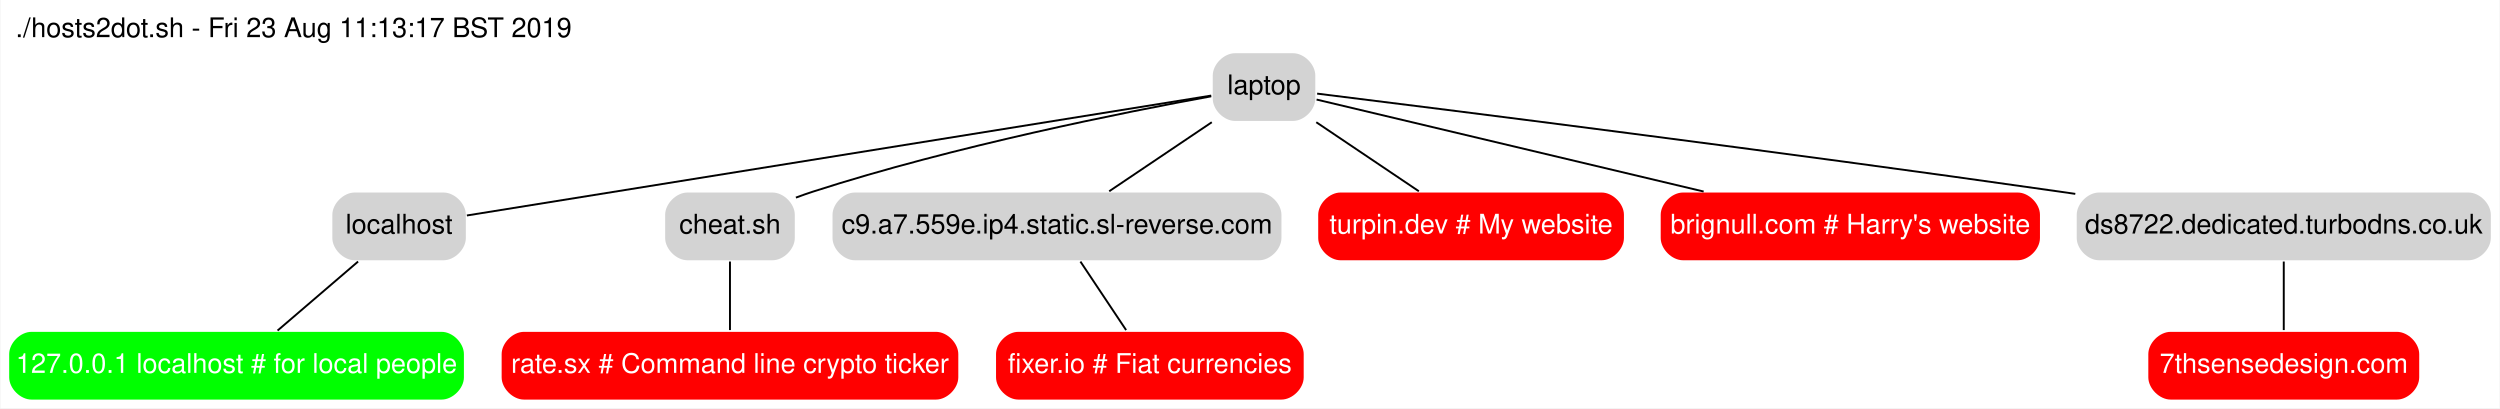
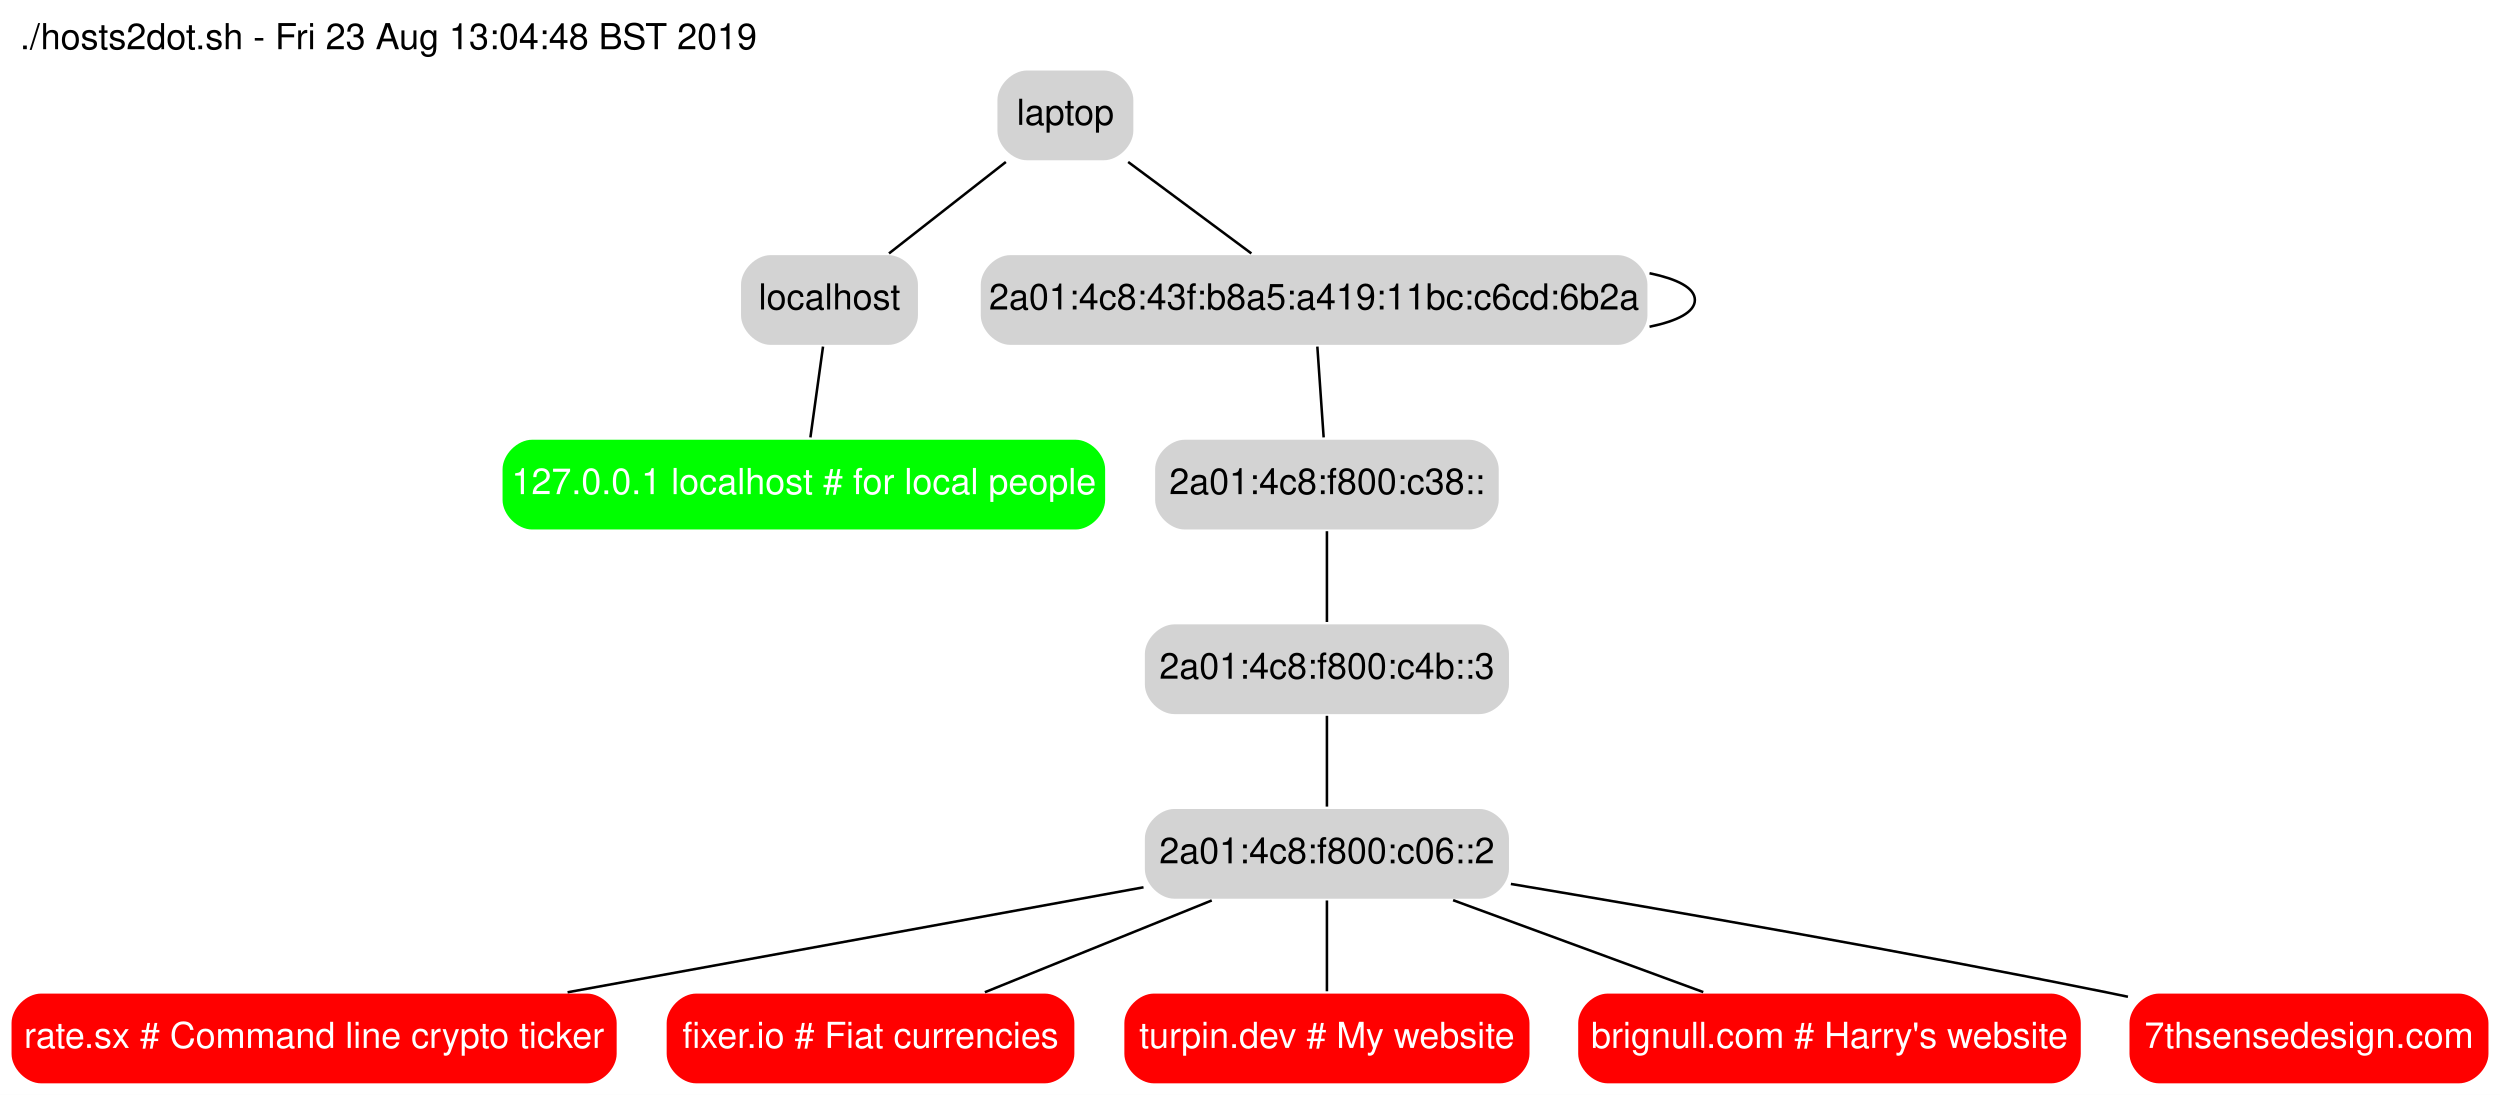
- <svg xmlns="http://www.w3.org/2000/svg" width="1292pt" height="211pt" viewBox="0.00 0.00 1291.50 211.00">
-   <g id="graph0" class="graph" transform="scale(1 1) rotate(0) translate(4 207)">
-     <polygon fill="#ffffff" stroke="transparent" points="-4,4 -4,-207 1287.5,-207 1287.5,4 -4,4" />
-     <text text-anchor="middle" x="147.5" y="-187.8" font-family="Helvetica,sans-Serif" font-size="14.00" fill="#000000">./hosts2dot.sh - Fri 23 Aug 11:13:17 BST 2019</text>
+ <svg xmlns="http://www.w3.org/2000/svg" width="975pt" height="427pt" viewBox="0.00 0.00 975.00 427.00">
+   <g id="graph0" class="graph" transform="scale(1 1) rotate(0) translate(4 423)">
+     <polygon fill="#ffffff" stroke="transparent" points="-4,4 -4,-423 971,-423 971,4 -4,4" />
+     <text text-anchor="middle" x="147.5" y="-403.8" font-family="Helvetica,sans-Serif" font-size="14.00" fill="#000000">./hosts2dot.sh - Fri 23 Aug 13:04:48 BST 2019</text>
    <g id="node1" class="node">
-       <path fill="#d3d3d3" stroke="#ffffff" d="M664,-180C664,-180 634,-180 634,-180 628,-180 622,-174 622,-168 622,-168 622,-156 622,-156 622,-150 628,-144 634,-144 634,-144 664,-144 664,-144 670,-144 676,-150 676,-156 676,-156 676,-168 676,-168 676,-174 670,-180 664,-180" />
-       <text text-anchor="middle" x="649" y="-158.3" font-family="Helvetica,sans-Serif" font-size="14.00" fill="#000000">laptop</text>
+       <path fill="#d3d3d3" stroke="#ffffff" d="M426.5,-396C426.5,-396 396.5,-396 396.5,-396 390.5,-396 384.5,-390 384.5,-384 384.5,-384 384.5,-372 384.5,-372 384.5,-366 390.5,-360 396.5,-360 396.5,-360 426.5,-360 426.5,-360 432.5,-360 438.5,-366 438.5,-372 438.5,-372 438.5,-384 438.5,-384 438.5,-390 432.5,-396 426.5,-396" />
+       <text text-anchor="middle" x="411.5" y="-374.3" font-family="Helvetica,sans-Serif" font-size="14.00" fill="#000000">laptop</text>
    </g>
    <g id="node3" class="node">
-       <path fill="#d3d3d3" stroke="#ffffff" d="M225,-108C225,-108 179,-108 179,-108 173,-108 167,-102 167,-96 167,-96 167,-84 167,-84 167,-78 173,-72 179,-72 179,-72 225,-72 225,-72 231,-72 237,-78 237,-84 237,-84 237,-96 237,-96 237,-102 231,-108 225,-108" />
-       <text text-anchor="middle" x="202" y="-86.3" font-family="Helvetica,sans-Serif" font-size="14.00" fill="#000000">localhost</text>
+       <path fill="#d3d3d3" stroke="#ffffff" d="M342.5,-324C342.5,-324 296.5,-324 296.5,-324 290.5,-324 284.5,-318 284.5,-312 284.5,-312 284.5,-300 284.5,-300 284.5,-294 290.5,-288 296.5,-288 296.5,-288 342.5,-288 342.5,-288 348.5,-288 354.5,-294 354.5,-300 354.5,-300 354.5,-312 354.5,-312 354.5,-318 348.5,-324 342.5,-324" />
+       <text text-anchor="middle" x="319.5" y="-302.3" font-family="Helvetica,sans-Serif" font-size="14.00" fill="#000000">localhost</text>
    </g>
    <g id="edge1" class="edge">
-       <path fill="none" stroke="#000000" d="M621.711,-157.605C544.279,-145.132 323.231,-109.527 237.027,-95.642" />
+       <path fill="none" stroke="#000000" d="M388.284,-359.831C374.338,-348.917 356.653,-335.076 342.708,-324.163" />
    </g>
    <g id="node5" class="node">
-       <path fill="#d3d3d3" stroke="#ffffff" d="M395,-108C395,-108 351,-108 351,-108 345,-108 339,-102 339,-96 339,-96 339,-84 339,-84 339,-78 345,-72 351,-72 351,-72 395,-72 395,-72 401,-72 407,-78 407,-84 407,-84 407,-96 407,-96 407,-102 401,-108 395,-108" />
-       <text text-anchor="middle" x="373" y="-86.3" font-family="Helvetica,sans-Serif" font-size="14.00" fill="#000000">cheat.sh</text>
+       <path fill="#d3d3d3" stroke="#ffffff" d="M627,-324C627,-324 390,-324 390,-324 384,-324 378,-318 378,-312 378,-312 378,-300 378,-300 378,-294 384,-288 390,-288 390,-288 627,-288 627,-288 633,-288 639,-294 639,-300 639,-300 639,-312 639,-312 639,-318 633,-324 627,-324" />
+       <text text-anchor="middle" x="508.5" y="-302.3" font-family="Helvetica,sans-Serif" font-size="14.00" fill="#000000">2a01:4c8:43f:b8a5:a419:11bc:c6cd:6b2a</text>
    </g>
    <g id="edge3" class="edge">
-       <path fill="none" stroke="#000000" d="M621.688,-157.221C577.75,-149.188 488.91,-131.523 416,-108 413.073,-107.056 410.068,-105.995 407.072,-104.874" />
+       <path fill="none" stroke="#000000" d="M435.977,-359.831C450.682,-348.917 469.328,-335.076 484.031,-324.163" />
+     </g>
+     <g id="node2" class="node">
+       <path fill="#00ff00" stroke="#ffffff" d="M415.5,-252C415.5,-252 203.5,-252 203.5,-252 197.5,-252 191.5,-246 191.5,-240 191.5,-240 191.5,-228 191.5,-228 191.5,-222 197.5,-216 203.5,-216 203.5,-216 415.5,-216 415.5,-216 421.5,-216 427.5,-222 427.5,-228 427.5,-228 427.5,-240 427.5,-240 427.5,-246 421.5,-252 415.5,-252" />
+       <text text-anchor="middle" x="309.5" y="-230.3" font-family="Helvetica,sans-Serif" font-size="14.00" fill="#ffffff">127.0.0.1 localhost # for local people</text>
+     </g>
+     <g id="edge2" class="edge">
+       <path fill="none" stroke="#000000" d="M316.977,-287.831C315.472,-277 313.568,-263.288 312.057,-252.413" />
+     </g>
+     <g id="node4" class="node">
+       <path fill="#ff0000" stroke="#ffffff" d="M225,-36C225,-36 12,-36 12,-36 6,-36 0,-30 0,-24 0,-24 0,-12 0,-12 0,-6 6,0 12,0 12,0 225,0 225,0 231,0 237,-6 237,-12 237,-12 237,-24 237,-24 237,-30 231,-36 225,-36" />
+       <text text-anchor="middle" x="118.5" y="-14.3" font-family="Helvetica,sans-Serif" font-size="14.00" fill="#ffffff">rate.sx # Command line crypto ticker</text>
+     </g>
+     <g id="edge4" class="edge">
+       <path fill="none" stroke="#000000" d="M639.319,-316.434C650.219,-314.189 657,-310.711 657,-306 657,-301.289 650.219,-297.811 639.319,-295.566" />
+     </g>
+     <g id="node6" class="node">
+       <path fill="#d3d3d3" stroke="#ffffff" d="M569,-252C569,-252 458,-252 458,-252 452,-252 446,-246 446,-240 446,-240 446,-228 446,-228 446,-222 452,-216 458,-216 458,-216 569,-216 569,-216 575,-216 581,-222 581,-228 581,-228 581,-240 581,-240 581,-246 575,-252 569,-252" />
+       <text text-anchor="middle" x="513.5" y="-230.3" font-family="Helvetica,sans-Serif" font-size="14.00" fill="#000000">2a01:4c8:f800:c38::</text>
+     </g>
+     <g id="edge5" class="edge">
+       <path fill="none" stroke="#000000" d="M509.762,-287.831C510.514,-277 511.466,-263.288 512.221,-252.413" />
    </g>
    <g id="node7" class="node">
-       <path fill="#d3d3d3" stroke="#ffffff" d="M646.5,-108C646.5,-108 437.5,-108 437.5,-108 431.5,-108 425.5,-102 425.5,-96 425.5,-96 425.5,-84 425.5,-84 425.5,-78 431.5,-72 437.5,-72 437.5,-72 646.5,-72 646.5,-72 652.5,-72 658.5,-78 658.5,-84 658.5,-84 658.5,-96 658.5,-96 658.5,-102 652.5,-108 646.5,-108" />
-       <text text-anchor="middle" x="542" y="-86.3" font-family="Helvetica,sans-Serif" font-size="14.00" fill="#000000">c9.a7.559e.ip4.static.sl-reverse.com</text>
+       <path fill="#d3d3d3" stroke="#ffffff" d="M573,-180C573,-180 454,-180 454,-180 448,-180 442,-174 442,-168 442,-168 442,-156 442,-156 442,-150 448,-144 454,-144 454,-144 573,-144 573,-144 579,-144 585,-150 585,-156 585,-156 585,-168 585,-168 585,-174 579,-180 573,-180" />
+       <text text-anchor="middle" x="513.5" y="-158.3" font-family="Helvetica,sans-Serif" font-size="14.00" fill="#000000">2a01:4c8:f800:c4b::3</text>
    </g>
-     <g id="edge5" class="edge">
-       <path fill="none" stroke="#000000" d="M621.999,-143.831C605.779,-132.917 585.211,-119.076 568.992,-108.163" />
+     <g id="edge6" class="edge">
+       <path fill="none" stroke="#000000" d="M513.5,-215.831C513.5,-205 513.5,-191.288 513.5,-180.413" />
    </g>
    <g id="node8" class="node">
-       <path fill="#ff0000" stroke="#ffffff" d="M823.5,-108C823.5,-108 688.5,-108 688.5,-108 682.5,-108 676.5,-102 676.5,-96 676.5,-96 676.5,-84 676.5,-84 676.5,-78 682.5,-72 688.5,-72 688.5,-72 823.5,-72 823.5,-72 829.5,-72 835.5,-78 835.5,-84 835.5,-84 835.5,-96 835.5,-96 835.5,-102 829.5,-108 823.5,-108" />
-       <text text-anchor="middle" x="756" y="-86.3" font-family="Helvetica,sans-Serif" font-size="14.00" fill="#ffffff">turpin.dev # My website</text>
+       <path fill="#d3d3d3" stroke="#ffffff" d="M573,-108C573,-108 454,-108 454,-108 448,-108 442,-102 442,-96 442,-96 442,-84 442,-84 442,-78 448,-72 454,-72 454,-72 573,-72 573,-72 579,-72 585,-78 585,-84 585,-84 585,-96 585,-96 585,-102 579,-108 573,-108" />
+       <text text-anchor="middle" x="513.5" y="-86.3" font-family="Helvetica,sans-Serif" font-size="14.00" fill="#000000">2a01:4c8:f800:c06::2</text>
    </g>
    <g id="edge7" class="edge">
-       <path fill="none" stroke="#000000" d="M676.001,-143.831C692.221,-132.917 712.789,-119.076 729.008,-108.163" />
+       <path fill="none" stroke="#000000" d="M513.5,-143.831C513.5,-133 513.5,-119.288 513.5,-108.413" />
+     </g>
+     <g id="edge8" class="edge">
+       <path fill="none" stroke="#000000" d="M441.969,-76.961C379.163,-65.513 287.189,-48.748 217.354,-36.019" />
    </g>
    <g id="node9" class="node">
-       <path fill="#ff0000" stroke="#ffffff" d="M1038.5,-108C1038.5,-108 865.5,-108 865.5,-108 859.5,-108 853.5,-102 853.5,-96 853.5,-96 853.5,-84 853.5,-84 853.5,-78 859.5,-72 865.5,-72 865.5,-72 1038.5,-72 1038.5,-72 1044.5,-72 1050.5,-78 1050.5,-84 1050.5,-84 1050.5,-96 1050.5,-96 1050.5,-102 1044.5,-108 1038.5,-108" />
-       <text text-anchor="middle" x="952" y="-86.3" font-family="Helvetica,sans-Serif" font-size="14.00" fill="#ffffff">brignull.com # Harry's website</text>
+       <path fill="#ff0000" stroke="#ffffff" d="M403.5,-36C403.5,-36 267.5,-36 267.5,-36 261.5,-36 255.5,-30 255.5,-24 255.5,-24 255.5,-12 255.5,-12 255.5,-6 261.5,0 267.5,0 267.5,0 403.5,0 403.5,0 409.5,0 415.5,-6 415.5,-12 415.5,-12 415.5,-24 415.5,-24 415.5,-30 409.5,-36 403.5,-36" />
+       <text text-anchor="middle" x="335.5" y="-14.3" font-family="Helvetica,sans-Serif" font-size="14.00" fill="#ffffff">fixer.io # Fiat currencies</text>
    </g>
-     <g id="edge8" class="edge">
-       <path fill="none" stroke="#000000" d="M676.156,-155.547C720.75,-144.951 811.04,-123.495 876.195,-108.013" />
+     <g id="edge9" class="edge">
+       <path fill="none" stroke="#000000" d="M468.583,-71.831C441.497,-60.875 407.122,-46.971 380.094,-36.038" />
+     </g>
+     <g id="node10" class="node">
+       <path fill="#ff0000" stroke="#ffffff" d="M581,-36C581,-36 446,-36 446,-36 440,-36 434,-30 434,-24 434,-24 434,-12 434,-12 434,-6 440,0 446,0 446,0 581,0 581,0 587,0 593,-6 593,-12 593,-12 593,-24 593,-24 593,-30 587,-36 581,-36" />
+       <text text-anchor="middle" x="513.5" y="-14.3" font-family="Helvetica,sans-Serif" font-size="14.00" fill="#ffffff">turpin.dev # My website</text>
+     </g>
+     <g id="edge10" class="edge">
+       <path fill="none" stroke="#000000" d="M513.5,-71.831C513.5,-61 513.5,-47.288 513.5,-36.413" />
    </g>
    <g id="node11" class="node">
-       <path fill="#d3d3d3" stroke="#ffffff" d="M1271.5,-108C1271.5,-108 1080.5,-108 1080.5,-108 1074.5,-108 1068.5,-102 1068.5,-96 1068.5,-96 1068.5,-84 1068.5,-84 1068.5,-78 1074.5,-72 1080.5,-72 1080.5,-72 1271.5,-72 1271.5,-72 1277.5,-72 1283.5,-78 1283.5,-84 1283.5,-84 1283.5,-96 1283.5,-96 1283.5,-102 1277.5,-108 1271.5,-108" />
-       <text text-anchor="middle" x="1176" y="-86.3" font-family="Helvetica,sans-Serif" font-size="14.00" fill="#000000">ds8722.dedicated.turbodns.co.uk</text>
+       <path fill="#ff0000" stroke="#ffffff" d="M796,-36C796,-36 623,-36 623,-36 617,-36 611,-30 611,-24 611,-24 611,-12 611,-12 611,-6 617,0 623,0 623,0 796,0 796,0 802,0 808,-6 808,-12 808,-12 808,-24 808,-24 808,-30 802,-36 796,-36" />
+       <text text-anchor="middle" x="709.5" y="-14.3" font-family="Helvetica,sans-Serif" font-size="14.00" fill="#ffffff">brignull.com # Harry's website</text>
    </g>
-     <g id="edge9" class="edge">
-       <path fill="none" stroke="#000000" d="M676.446,-158.618C742.538,-150.426 915.739,-128.667 1060,-108 1062.724,-107.61 1065.482,-107.211 1068.265,-106.805" />
+     <g id="edge11" class="edge">
+       <path fill="none" stroke="#000000" d="M562.706,-71.924C592.529,-60.969 630.447,-47.04 660.274,-36.083" />
    </g>
-     <g id="node2" class="node">
-       <path fill="#00ff00" stroke="#ffffff" d="M224,-36C224,-36 12,-36 12,-36 6,-36 0,-30 0,-24 0,-24 0,-12 0,-12 0,-6 6,0 12,0 12,0 224,0 224,0 230,0 236,-6 236,-12 236,-12 236,-24 236,-24 236,-30 230,-36 224,-36" />
-       <text text-anchor="middle" x="118" y="-14.3" font-family="Helvetica,sans-Serif" font-size="14.00" fill="#ffffff">127.0.0.1 localhost # for local people</text>
+     <g id="node12" class="node">
+       <path fill="#ff0000" stroke="#ffffff" d="M955,-36C955,-36 838,-36 838,-36 832,-36 826,-30 826,-24 826,-24 826,-12 826,-12 826,-6 832,0 838,0 838,0 955,0 955,0 961,0 967,-6 967,-12 967,-12 967,-24 967,-24 967,-30 961,-36 955,-36" />
+       <text text-anchor="middle" x="896.5" y="-14.3" font-family="Helvetica,sans-Serif" font-size="14.00" fill="#ffffff">7thsensedesign.com</text>
    </g>
-     <g id="edge2" class="edge">
-       <path fill="none" stroke="#000000" d="M180.803,-71.831C168.07,-60.917 151.923,-47.076 139.19,-36.163" />
-     </g>
-     <g id="node4" class="node">
-       <path fill="#ff0000" stroke="#ffffff" d="M479.5,-36C479.5,-36 266.5,-36 266.5,-36 260.5,-36 254.5,-30 254.5,-24 254.5,-24 254.5,-12 254.5,-12 254.5,-6 260.5,0 266.5,0 266.5,0 479.5,0 479.5,0 485.5,0 491.5,-6 491.5,-12 491.5,-12 491.5,-24 491.5,-24 491.5,-30 485.5,-36 479.5,-36" />
-       <text text-anchor="middle" x="373" y="-14.3" font-family="Helvetica,sans-Serif" font-size="14.00" fill="#ffffff">rate.sx # Command line crypto ticker</text>
-     </g>
-     <g id="edge4" class="edge">
-       <path fill="none" stroke="#000000" d="M373,-71.831C373,-61 373,-47.288 373,-36.413" />
-     </g>
-     <g id="node6" class="node">
-       <path fill="#ff0000" stroke="#ffffff" d="M658,-36C658,-36 522,-36 522,-36 516,-36 510,-30 510,-24 510,-24 510,-12 510,-12 510,-6 516,0 522,0 522,0 658,0 658,0 664,0 670,-6 670,-12 670,-12 670,-24 670,-24 670,-30 664,-36 658,-36" />
-       <text text-anchor="middle" x="590" y="-14.3" font-family="Helvetica,sans-Serif" font-size="14.00" fill="#ffffff">fixer.io # Fiat currencies</text>
-     </g>
-     <g id="edge6" class="edge">
-       <path fill="none" stroke="#000000" d="M554.112,-71.831C561.333,-61 570.475,-47.288 577.725,-36.413" />
-     </g>
-     <g id="node10" class="node">
-       <path fill="#ff0000" stroke="#ffffff" d="M1234.5,-36C1234.5,-36 1117.5,-36 1117.5,-36 1111.5,-36 1105.5,-30 1105.5,-24 1105.5,-24 1105.5,-12 1105.5,-12 1105.5,-6 1111.5,0 1117.5,0 1117.5,0 1234.5,0 1234.5,0 1240.5,0 1246.5,-6 1246.5,-12 1246.5,-12 1246.5,-24 1246.5,-24 1246.5,-30 1240.5,-36 1234.5,-36" />
-       <text text-anchor="middle" x="1176" y="-14.3" font-family="Helvetica,sans-Serif" font-size="14.00" fill="#ffffff">7thsensedesign.com</text>
-     </g>
-     <g id="edge10" class="edge">
-       <path fill="none" stroke="#000000" d="M1176,-71.831C1176,-61 1176,-47.288 1176,-36.413" />
+     <g id="edge12" class="edge">
+       <path fill="none" stroke="#000000" d="M585.242,-78.26C646.961,-67.92 738.301,-52.047 817.5,-36 820.257,-35.441 823.066,-34.86 825.901,-34.263" />
    </g>
  </g>
</svg>
